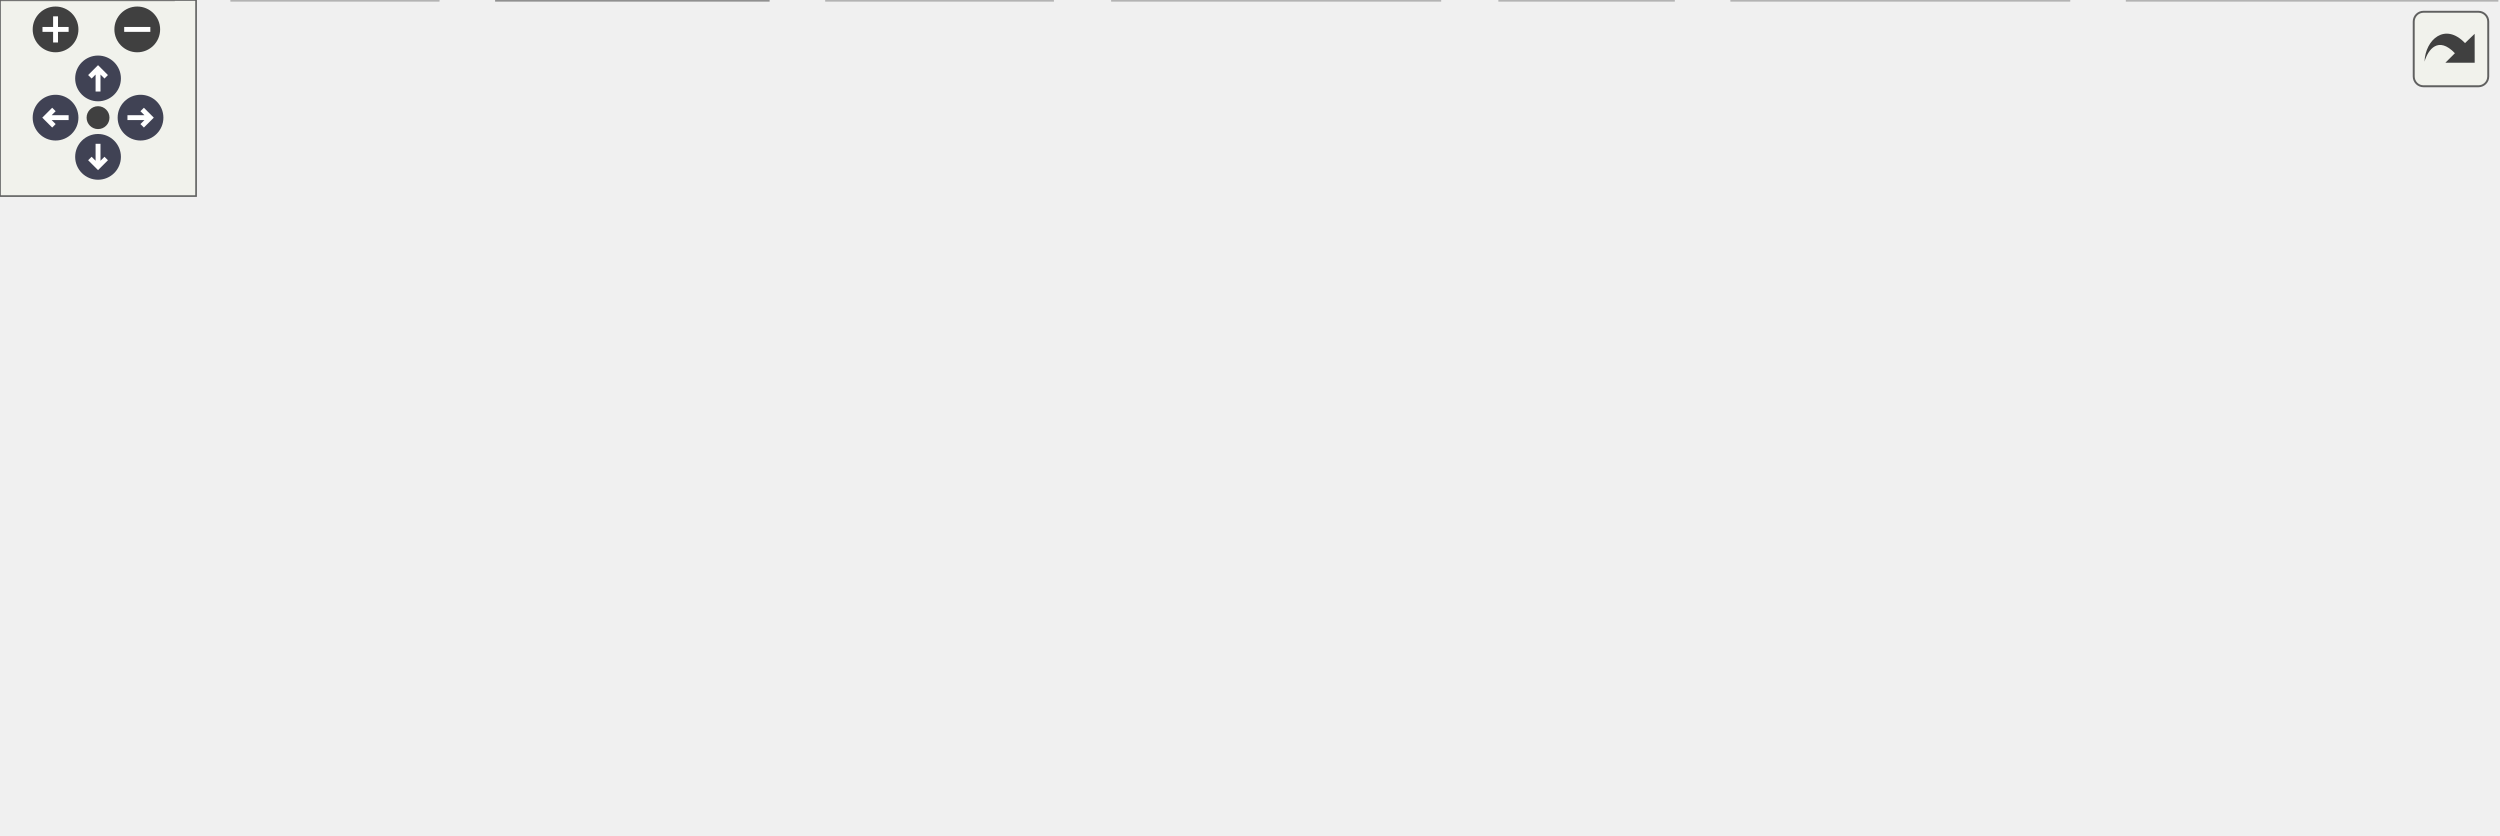
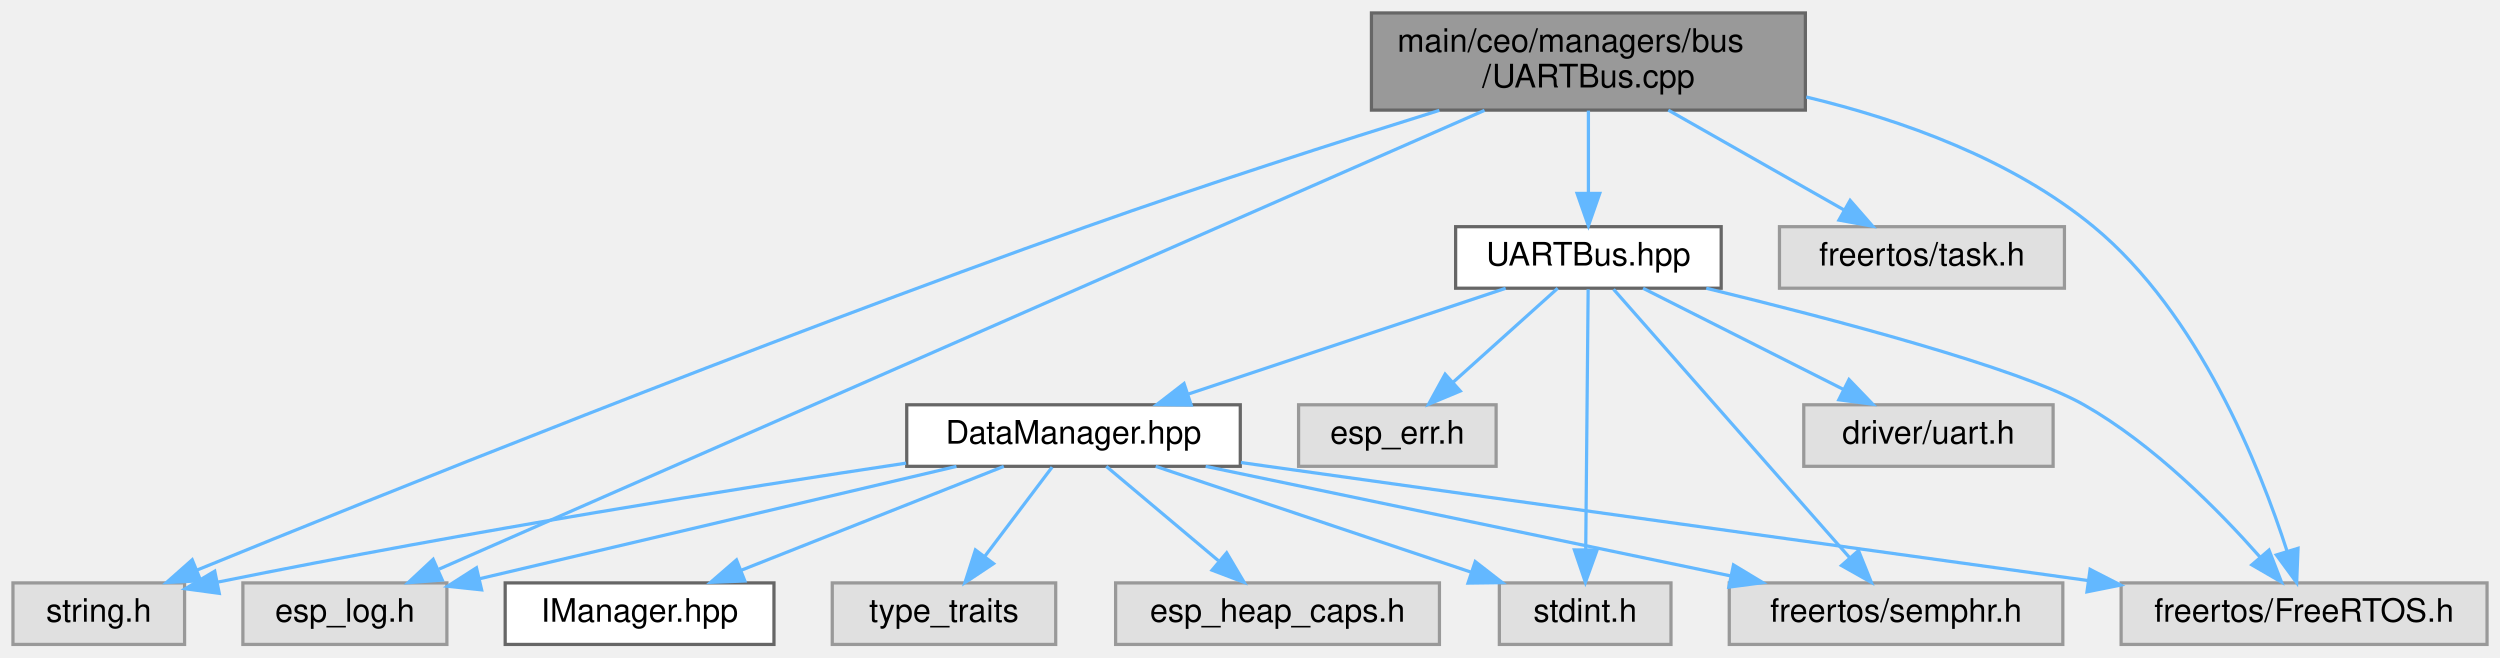
- <svg xmlns="http://www.w3.org/2000/svg" xmlns:xlink="http://www.w3.org/1999/xlink" id="main" version="1.1" xml:space="preserve">
-   <style type="text/css">
- .node, .edge {opacity: 0.7;}
- .node.selected, .edge.selected {opacity: 1;}
- .edge:hover path { stroke: red; }
- .edge:hover polygon { stroke: red; fill: red; }
- </style>
-   <defs>
-     <circle id="rim" cx="0" cy="0" r="7" />
-     <circle id="rim2" cx="0" cy="0" r="3.5" />
-     <g id="zoomPlus">
-       <use xlink:href="#rim" fill="#404040">
-         <set attributeName="fill" to="#808080" begin="zoomplus.mouseover" end="zoomplus.mouseout" />
-       </use>
-       <path d="M-4,0h8M0,-4v8" fill="none" stroke="white" stroke-width="1.5" pointer-events="none" />
-     </g>
-     <g id="zoomMin">
-       <use xlink:href="#rim" fill="#404040">
-         <set attributeName="fill" to="#808080" begin="zoomminus.mouseover" end="zoomminus.mouseout" />
-       </use>
-       <path d="M-4,0h8" fill="none" stroke="white" stroke-width="1.5" pointer-events="none" />
-     </g>
-     <g id="arrowUp" transform="translate(30 24)">
-       <use xlink:href="#rim" />
-       <path pointer-events="none" fill="none" stroke="white" stroke-width="1.5" d="M0,-3.0v7 M-2.5,-0.5L0,-3.0L2.5,-0.5" />
-     </g>
-     <g id="arrowRight" transform="rotate(90) translate(36 -43)">
-       <use xlink:href="#rim" />
-       <path pointer-events="none" fill="none" stroke="white" stroke-width="1.5" d="M0,-3.0v7 M-2.5,-0.5L0,-3.0L2.5,-0.5" />
-     </g>
-     <g id="arrowDown" transform="rotate(180) translate(-30 -48)">
-       <use xlink:href="#rim" />
-       <path pointer-events="none" fill="none" stroke="white" stroke-width="1.5" d="M0,-3.0v7 M-2.5,-0.5L0,-3.0L2.5,-0.5" />
-     </g>
-     <g id="arrowLeft" transform="rotate(270) translate(-36 17)">
-       <use xlink:href="#rim" />
-       <path pointer-events="none" fill="none" stroke="white" stroke-width="1.5" d="M0,-3.0v7 M-2.5,-0.5L0,-3.0L2.5,-0.5" />
-     </g>
-     <g id="resetDef">
-       <use xlink:href="#rim2" fill="#404040">
-         <set attributeName="fill" to="#808080" begin="reset.mouseover" end="reset.mouseout" />
-       </use>
-     </g>
-   </defs>
-   <svg id="graph" class="graph">
-     <g id="viewport">
-       <g id="Node000001" class="node">
-         <g id="a_Node000001">
-           <a xlink:title=" ">
-             <polygon fill="#999999" stroke="#666666" points="553.5,-195 419.5,-195 419.5,-165 553.5,-165 553.5,-195" />
-             <text text-anchor="start" x="427.5" y="-183" font-family="Helvetica,sans-Serif" font-size="10.00">main/ceo/managers/bus</text>
-             <text text-anchor="middle" x="486.5" y="-172" font-family="Helvetica,sans-Serif" font-size="10.00">/UARTBus.cpp</text>
-           </a>
-         </g>
-       </g>
-       <g id="Node000002" class="node">
-         <g id="a_Node000002">
-           <a xlink:title=" ">
-             <polygon fill="#e0e0e0" stroke="#999999" points="53,-19 0,-19 0,0 53,0 53,-19" />
-             <text text-anchor="middle" x="26.5" y="-7" font-family="Helvetica,sans-Serif" font-size="10.00">string.h</text>
-           </a>
-         </g>
-       </g>
-       <g id="edge1_Node000001_Node000002" class="edge">
-         <g id="a_edge1_Node000001_Node000002">
-           <a xlink:title=" ">
-             <path fill="none" stroke="#63b8ff" d="M440.48,-164.93C409.52,-155.28 367.87,-141.92 331.5,-129 229.96,-92.93 111.43,-45.25 56.85,-22.97" />
-             <polygon fill="#63b8ff" stroke="#63b8ff" points="58,-19.66 47.42,-19.12 55.35,-26.14 58,-19.66" />
-           </a>
-         </g>
-       </g>
-       <g id="Node000003" class="node">
-         <g id="a_Node000003">
-           <a xlink:title=" ">
-             <polygon fill="#e0e0e0" stroke="#999999" points="134,-19 71,-19 71,0 134,0 134,-19" />
-             <text text-anchor="middle" x="102.5" y="-7" font-family="Helvetica,sans-Serif" font-size="10.00">esp_log.h</text>
-           </a>
-         </g>
-       </g>
-       <g id="edge2_Node000001_Node000003" class="edge">
-         <g id="a_edge2_Node000001_Node000003">
-           <a xlink:title=" ">
-             <path fill="none" stroke="#63b8ff" d="M454.42,-164.92C381.06,-132.73 201.96,-54.15 131.58,-23.26" />
-             <polygon fill="#63b8ff" stroke="#63b8ff" points="132.58,-19.88 122.01,-19.06 129.76,-26.29 132.58,-19.88" />
-           </a>
-         </g>
-       </g>
-       <g id="Node000004" class="node">
-         <g id="a_Node000004">
-           <a xlink:title=" ">
-             <polygon fill="#e0e0e0" stroke="#999999" points="764,-19 651,-19 651,0 764,0 764,-19" />
-             <text text-anchor="middle" x="707.5" y="-7" font-family="Helvetica,sans-Serif" font-size="10.00">freertos/FreeRTOS.h</text>
-           </a>
-         </g>
-       </g>
-       <g id="edge3_Node000001_Node000004" class="edge">
-         <g id="a_edge3_Node000001_Node000004">
-           <a xlink:title=" ">
-             <path fill="none" stroke="#63b8ff" d="M553.77,-169.05C583.52,-161.91 617.38,-149.72 642.5,-129 674.97,-102.22 693.85,-54.79 702.24,-28.8" />
-             <polygon fill="#63b8ff" stroke="#63b8ff" points="705.63,-29.68 705.21,-19.09 698.94,-27.63 705.63,-29.68" />
-           </a>
-         </g>
-       </g>
-       <g id="Node000005" class="node">
-         <g id="a_Node000005">
-           <a xlink:title=" ">
-             <polygon fill="#e0e0e0" stroke="#999999" points="633.5,-129 545.5,-129 545.5,-110 633.5,-110 633.5,-129" />
-             <text text-anchor="middle" x="589.5" y="-117" font-family="Helvetica,sans-Serif" font-size="10.00">freertos/task.h</text>
-           </a>
-         </g>
-       </g>
-       <g id="edge4_Node000001_Node000005" class="edge">
-         <g id="a_edge4_Node000001_Node000005">
-           <a xlink:title=" ">
-             <path fill="none" stroke="#63b8ff" d="M511.17,-164.99C527.59,-155.66 549.05,-143.47 565.36,-134.21" />
-             <polygon fill="#63b8ff" stroke="#63b8ff" points="567.32,-137.12 574.29,-129.14 563.87,-131.03 567.32,-137.12" />
-           </a>
-         </g>
-       </g>
-       <g id="Node000006" class="node">
-         <g id="a_Node000006">
-           <a xlink:href="UARTBus_8hpp.html" target="_top" xlink:title="Industrial UART bus driver with health monitoring.">
-             <polygon fill="white" stroke="#666666" points="527.5,-129 445.5,-129 445.5,-110 527.5,-110 527.5,-129" />
-             <text text-anchor="middle" x="486.5" y="-117" font-family="Helvetica,sans-Serif" font-size="10.00">UARTBus.hpp</text>
-           </a>
-         </g>
-       </g>
-       <g id="edge5_Node000001_Node000006" class="edge">
-         <g id="a_edge5_Node000001_Node000006">
-           <a xlink:title=" ">
-             <path fill="none" stroke="#63b8ff" d="M486.5,-164.84C486.5,-157.21 486.5,-147.7 486.5,-139.45" />
-             <polygon fill="#63b8ff" stroke="#63b8ff" points="490,-139.27 486.5,-129.27 483,-139.27 490,-139.27" />
-           </a>
-         </g>
-       </g>
-       <g id="edge8_Node000006_Node000004" class="edge">
-         <g id="a_edge8_Node000006_Node000004">
-           <a xlink:title=" ">
-             <path fill="none" stroke="#63b8ff" d="M522.88,-109.99C561.49,-100.6 619.6,-85.32 639.5,-74 661.1,-61.72 681.29,-41.27 693.97,-26.9" />
-             <polygon fill="#63b8ff" stroke="#63b8ff" points="696.67,-29.13 700.52,-19.26 691.36,-24.57 696.67,-29.13" />
-           </a>
-         </g>
-       </g>
-       <g id="Node000007" class="node">
-         <g id="a_Node000007">
-           <a xlink:title=" ">
-             <polygon fill="#e0e0e0" stroke="#999999" points="512,-19 459,-19 459,0 512,0 512,-19" />
-             <text text-anchor="middle" x="485.5" y="-7" font-family="Helvetica,sans-Serif" font-size="10.00">stdint.h</text>
-           </a>
-         </g>
-       </g>
-       <g id="edge6_Node000006_Node000007" class="edge">
-         <g id="a_edge6_Node000006_Node000007">
-           <a xlink:title=" ">
-             <path fill="none" stroke="#63b8ff" d="M486.42,-109.66C486.26,-92.17 485.89,-52.8 485.67,-29.27" />
-             <polygon fill="#63b8ff" stroke="#63b8ff" points="489.17,-29.13 485.58,-19.16 482.17,-29.19 489.17,-29.13" />
-           </a>
-         </g>
-       </g>
-       <g id="Node000008" class="node">
-         <g id="a_Node000008">
-           <a xlink:title=" ">
-             <polygon fill="#e0e0e0" stroke="#999999" points="630,-74 553,-74 553,-55 630,-55 630,-74" />
-             <text text-anchor="middle" x="591.5" y="-62" font-family="Helvetica,sans-Serif" font-size="10.00">driver/uart.h</text>
-           </a>
-         </g>
-       </g>
-       <g id="edge7_Node000006_Node000008" class="edge">
-         <g id="a_edge7_Node000006_Node000008">
-           <a xlink:title=" ">
-             <path fill="none" stroke="#63b8ff" d="M503.37,-109.98C520.11,-101.54 546,-88.47 565.39,-78.68" />
-             <polygon fill="#63b8ff" stroke="#63b8ff" points="566.97,-81.8 574.32,-74.17 563.82,-75.55 566.97,-81.8" />
-           </a>
-         </g>
-       </g>
-       <g id="Node000009" class="node">
-         <g id="a_Node000009">
-           <a xlink:title=" ">
-             <polygon fill="#e0e0e0" stroke="#999999" points="633,-19 530,-19 530,0 633,0 633,-19" />
-             <text text-anchor="middle" x="581.5" y="-7" font-family="Helvetica,sans-Serif" font-size="10.00">freertos/semphr.h</text>
-           </a>
-         </g>
-       </g>
-       <g id="edge9_Node000006_Node000009" class="edge">
-         <g id="a_edge9_Node000006_Node000009">
-           <a xlink:title=" ">
-             <path fill="none" stroke="#63b8ff" d="M494.27,-109.66C510.22,-91.54 546.83,-49.91 567.19,-26.77" />
-             <polygon fill="#63b8ff" stroke="#63b8ff" points="569.91,-28.98 573.88,-19.16 564.65,-24.36 569.91,-28.98" />
-           </a>
-         </g>
-       </g>
-       <g id="Node000010" class="node">
-         <g id="a_Node000010">
-           <a xlink:title=" ">
-             <polygon fill="#e0e0e0" stroke="#999999" points="458,-74 397,-74 397,-55 458,-55 458,-74" />
-             <text text-anchor="middle" x="427.5" y="-62" font-family="Helvetica,sans-Serif" font-size="10.00">esp_err.h</text>
-           </a>
-         </g>
-       </g>
-       <g id="edge10_Node000006_Node000010" class="edge">
-         <g id="a_edge10_Node000006_Node000010">
-           <a xlink:title=" ">
-             <path fill="none" stroke="#63b8ff" d="M477.02,-109.98C468.3,-102.15 455.16,-90.34 444.6,-80.86" />
-             <polygon fill="#63b8ff" stroke="#63b8ff" points="446.93,-78.25 437.15,-74.17 442.25,-83.46 446.93,-78.25" />
-           </a>
-         </g>
-       </g>
-       <g id="Node000011" class="node">
-         <g id="a_Node000011">
-           <a xlink:href="DataManager_8hpp.html" target="_top" xlink:title="The collective consciousness and unified system state mirror.">
-             <polygon fill="white" stroke="#666666" points="379,-74 276,-74 276,-55 379,-55 379,-74" />
-             <text text-anchor="middle" x="327.5" y="-62" font-family="Helvetica,sans-Serif" font-size="10.00">DataManager.hpp</text>
-           </a>
-         </g>
-       </g>
-       <g id="edge11_Node000006_Node000011" class="edge">
-         <g id="a_edge11_Node000006_Node000011">
-           <a xlink:title=" ">
-             <path fill="none" stroke="#63b8ff" d="M460.95,-109.98C434.38,-101.13 392.56,-87.19 362.83,-77.28" />
-             <polygon fill="#63b8ff" stroke="#63b8ff" points="363.84,-73.92 353.25,-74.08 361.63,-80.56 363.84,-73.92" />
-           </a>
-         </g>
-       </g>
-       <g id="edge13_Node000011_Node000002" class="edge">
-         <g id="a_edge13_Node000011_Node000002">
-           <a xlink:title=" ">
-             <path fill="none" stroke="#63b8ff" d="M275.8,-55.99C224.26,-48.24 142.62,-35.29 63.36,-19.27" />
-             <polygon fill="#63b8ff" stroke="#63b8ff" points="63.71,-15.77 53.21,-17.2 62.31,-22.63 63.71,-15.77" />
-           </a>
-         </g>
-       </g>
-       <g id="edge18_Node000011_Node000003" class="edge">
-         <g id="a_edge18_Node000011_Node000003">
-           <a xlink:title=" ">
-             <path fill="none" stroke="#63b8ff" d="M291.35,-54.98C251.18,-45.52 186.43,-30.27 144.17,-20.31" />
-             <polygon fill="#63b8ff" stroke="#63b8ff" points="144.73,-16.85 134.2,-17.97 143.13,-23.67 144.73,-16.85" />
-           </a>
-         </g>
-       </g>
-       <g id="edge15_Node000011_Node000004" class="edge">
-         <g id="a_edge15_Node000011_Node000004">
-           <a xlink:title=" ">
-             <path fill="none" stroke="#63b8ff" d="M379.21,-56.17C382.01,-55.77 384.79,-55.38 387.5,-55 475.02,-42.71 576.04,-28.69 640.77,-19.73" />
-             <polygon fill="#63b8ff" stroke="#63b8ff" points="641.42,-23.17 650.85,-18.33 640.46,-16.24 641.42,-23.17" />
-           </a>
-         </g>
-       </g>
-       <g id="edge12_Node000011_Node000007" class="edge">
-         <g id="a_edge12_Node000011_Node000007">
-           <a xlink:title=" ">
-             <path fill="none" stroke="#63b8ff" d="M352.89,-54.98C379.3,-46.13 420.85,-32.19 450.39,-22.28" />
-             <polygon fill="#63b8ff" stroke="#63b8ff" points="451.55,-25.58 459.92,-19.08 449.32,-18.94 451.55,-25.58" />
-           </a>
-         </g>
-       </g>
-       <g id="edge16_Node000011_Node000009" class="edge">
-         <g id="a_edge16_Node000011_Node000009">
-           <a xlink:title=" ">
-             <path fill="none" stroke="#63b8ff" d="M368.31,-54.98C412.43,-45.78 482.83,-31.09 530.55,-21.13" />
-             <polygon fill="#63b8ff" stroke="#63b8ff" points="531.3,-24.55 540.37,-19.08 529.87,-17.7 531.3,-24.55" />
-           </a>
-         </g>
-       </g>
-       <g id="Node000012" class="node">
-         <g id="a_Node000012">
-           <a xlink:title=" ">
-             <polygon fill="#e0e0e0" stroke="#999999" points="322,-19 253,-19 253,0 322,0 322,-19" />
-             <text text-anchor="middle" x="287.5" y="-7" font-family="Helvetica,sans-Serif" font-size="10.00">type_traits</text>
-           </a>
-         </g>
-       </g>
-       <g id="edge14_Node000011_Node000012" class="edge">
-         <g id="a_edge14_Node000011_Node000012">
-           <a xlink:title=" ">
-             <path fill="none" stroke="#63b8ff" d="M320.89,-54.75C315.24,-47.26 306.96,-36.28 300.05,-27.13" />
-             <polygon fill="#63b8ff" stroke="#63b8ff" points="302.8,-24.96 293.98,-19.09 297.21,-29.18 302.8,-24.96" />
-           </a>
-         </g>
-       </g>
-       <g id="Node000013" class="node">
-         <g id="a_Node000013">
-           <a xlink:title=" ">
-             <polygon fill="#e0e0e0" stroke="#999999" points="440.5,-19 340.5,-19 340.5,0 440.5,0 440.5,-19" />
-             <text text-anchor="middle" x="390.5" y="-7" font-family="Helvetica,sans-Serif" font-size="10.00">esp_heap_caps.h</text>
-           </a>
-         </g>
-       </g>
-       <g id="edge17_Node000011_Node000013" class="edge">
-         <g id="a_edge17_Node000011_Node000013">
-           <a xlink:title=" ">
-             <path fill="none" stroke="#63b8ff" d="M337.62,-54.98C346.94,-47.15 360.97,-35.34 372.24,-25.86" />
-             <polygon fill="#63b8ff" stroke="#63b8ff" points="374.79,-28.29 380.19,-19.17 370.29,-22.93 374.79,-28.29" />
-           </a>
-         </g>
-       </g>
-       <g id="Node000014" class="node">
-         <g id="a_Node000014">
-           <a xlink:href="IManager_8hpp.html" target="_top" xlink:title="The abstract behavioral contract for all managers.">
-             <polygon fill="white" stroke="#666666" points="235,-19 152,-19 152,0 235,0 235,-19" />
-             <text text-anchor="middle" x="193.5" y="-7" font-family="Helvetica,sans-Serif" font-size="10.00">IManager.hpp</text>
-           </a>
-         </g>
-       </g>
-       <g id="edge19_Node000011_Node000014" class="edge">
-         <g id="a_edge19_Node000011_Node000014">
-           <a xlink:title=" ">
-             <path fill="none" stroke="#63b8ff" d="M305.97,-54.98C284.03,-46.3 249.76,-32.75 224.81,-22.88" />
-             <polygon fill="#63b8ff" stroke="#63b8ff" points="226.01,-19.59 215.42,-19.17 223.43,-26.1 226.01,-19.59" />
-           </a>
-         </g>
-       </g>
-     </g>
-   </svg>
-   <g id="navigator" transform="translate(0 0)" fill="#404254">
-     <rect fill="#f2f5e9" fill-opacity="0.5" stroke="#606060" stroke-width=".5" x="0" y="0" width="60" height="60" />
-     <use id="zoomplus" xlink:href="#zoomPlus" x="17" y="9" />
-     <use id="zoomminus" xlink:href="#zoomMin" x="42" y="9" />
-     <use id="reset" xlink:href="#resetDef" x="30" y="36" />
-     <use id="arrowup" xlink:href="#arrowUp" x="0" y="0" />
-     <use id="arrowright" xlink:href="#arrowRight" x="0" y="0" />
-     <use id="arrowdown" xlink:href="#arrowDown" x="0" y="0" />
-     <use id="arrowleft" xlink:href="#arrowLeft" x="0" y="0" />
+ <svg xmlns="http://www.w3.org/2000/svg" xmlns:xlink="http://www.w3.org/1999/xlink" width="772pt" height="203pt" viewBox="0.00 0.00 772.00 203.00">
+   <g id="graph0" class="graph" transform="scale(1 1) rotate(0) translate(4 199)">
+     <g id="Node000001" class="node">
+       <g id="a_Node000001">
+         <a xlink:title=" ">
+           <polygon fill="#999999" stroke="#666666" points="553.5,-195 419.5,-195 419.5,-165 553.5,-165 553.5,-195" />
+           <text text-anchor="start" x="427.5" y="-183" font-family="Helvetica,sans-Serif" font-size="10.00">main/ceo/managers/bus</text>
+           <text text-anchor="middle" x="486.5" y="-172" font-family="Helvetica,sans-Serif" font-size="10.00">/UARTBus.cpp</text>
+         </a>
+       </g>
+     </g>
+     <g id="Node000002" class="node">
+       <g id="a_Node000002">
+         <a xlink:title=" ">
+           <polygon fill="#e0e0e0" stroke="#999999" points="53,-19 0,-19 0,0 53,0 53,-19" />
+           <text text-anchor="middle" x="26.5" y="-7" font-family="Helvetica,sans-Serif" font-size="10.00">string.h</text>
+         </a>
+       </g>
+     </g>
+     <g id="edge1_Node000001_Node000002" class="edge">
+       <g id="a_edge1_Node000001_Node000002">
+         <a xlink:title=" ">
+           <path fill="none" stroke="#63b8ff" d="M440.48,-164.93C409.52,-155.28 367.87,-141.92 331.5,-129 229.96,-92.93 111.43,-45.25 56.85,-22.97" />
+           <polygon fill="#63b8ff" stroke="#63b8ff" points="58,-19.66 47.42,-19.12 55.35,-26.14 58,-19.66" />
+         </a>
+       </g>
+     </g>
+     <g id="Node000003" class="node">
+       <g id="a_Node000003">
+         <a xlink:title=" ">
+           <polygon fill="#e0e0e0" stroke="#999999" points="134,-19 71,-19 71,0 134,0 134,-19" />
+           <text text-anchor="middle" x="102.5" y="-7" font-family="Helvetica,sans-Serif" font-size="10.00">esp_log.h</text>
+         </a>
+       </g>
+     </g>
+     <g id="edge2_Node000001_Node000003" class="edge">
+       <g id="a_edge2_Node000001_Node000003">
+         <a xlink:title=" ">
+           <path fill="none" stroke="#63b8ff" d="M454.42,-164.92C381.06,-132.73 201.96,-54.15 131.58,-23.26" />
+           <polygon fill="#63b8ff" stroke="#63b8ff" points="132.58,-19.88 122.01,-19.06 129.76,-26.29 132.58,-19.88" />
+         </a>
+       </g>
+     </g>
+     <g id="Node000004" class="node">
+       <g id="a_Node000004">
+         <a xlink:title=" ">
+           <polygon fill="#e0e0e0" stroke="#999999" points="764,-19 651,-19 651,0 764,0 764,-19" />
+           <text text-anchor="middle" x="707.5" y="-7" font-family="Helvetica,sans-Serif" font-size="10.00">freertos/FreeRTOS.h</text>
+         </a>
+       </g>
+     </g>
+     <g id="edge3_Node000001_Node000004" class="edge">
+       <g id="a_edge3_Node000001_Node000004">
+         <a xlink:title=" ">
+           <path fill="none" stroke="#63b8ff" d="M553.77,-169.05C583.52,-161.91 617.38,-149.72 642.5,-129 674.97,-102.22 693.85,-54.79 702.24,-28.8" />
+           <polygon fill="#63b8ff" stroke="#63b8ff" points="705.63,-29.68 705.21,-19.09 698.94,-27.63 705.63,-29.68" />
+         </a>
+       </g>
+     </g>
+     <g id="Node000005" class="node">
+       <g id="a_Node000005">
+         <a xlink:title=" ">
+           <polygon fill="#e0e0e0" stroke="#999999" points="633.5,-129 545.5,-129 545.5,-110 633.5,-110 633.5,-129" />
+           <text text-anchor="middle" x="589.5" y="-117" font-family="Helvetica,sans-Serif" font-size="10.00">freertos/task.h</text>
+         </a>
+       </g>
+     </g>
+     <g id="edge4_Node000001_Node000005" class="edge">
+       <g id="a_edge4_Node000001_Node000005">
+         <a xlink:title=" ">
+           <path fill="none" stroke="#63b8ff" d="M511.17,-164.99C527.59,-155.66 549.05,-143.47 565.36,-134.21" />
+           <polygon fill="#63b8ff" stroke="#63b8ff" points="567.32,-137.12 574.29,-129.14 563.87,-131.03 567.32,-137.12" />
+         </a>
+       </g>
+     </g>
+     <g id="Node000006" class="node">
+       <g id="a_Node000006">
+         <a xlink:href="UARTBus_8hpp.html" target="_top" xlink:title="Industrial UART bus driver with health monitoring.">
+           <polygon fill="white" stroke="#666666" points="527.5,-129 445.5,-129 445.5,-110 527.5,-110 527.5,-129" />
+           <text text-anchor="middle" x="486.5" y="-117" font-family="Helvetica,sans-Serif" font-size="10.00">UARTBus.hpp</text>
+         </a>
+       </g>
+     </g>
+     <g id="edge5_Node000001_Node000006" class="edge">
+       <g id="a_edge5_Node000001_Node000006">
+         <a xlink:title=" ">
+           <path fill="none" stroke="#63b8ff" d="M486.5,-164.84C486.5,-157.21 486.5,-147.7 486.5,-139.45" />
+           <polygon fill="#63b8ff" stroke="#63b8ff" points="490,-139.27 486.5,-129.27 483,-139.27 490,-139.27" />
+         </a>
+       </g>
+     </g>
+     <g id="edge8_Node000006_Node000004" class="edge">
+       <g id="a_edge8_Node000006_Node000004">
+         <a xlink:title=" ">
+           <path fill="none" stroke="#63b8ff" d="M522.88,-109.99C561.49,-100.6 619.6,-85.32 639.5,-74 661.1,-61.72 681.29,-41.27 693.97,-26.9" />
+           <polygon fill="#63b8ff" stroke="#63b8ff" points="696.67,-29.13 700.52,-19.26 691.36,-24.57 696.67,-29.13" />
+         </a>
+       </g>
+     </g>
+     <g id="Node000007" class="node">
+       <g id="a_Node000007">
+         <a xlink:title=" ">
+           <polygon fill="#e0e0e0" stroke="#999999" points="512,-19 459,-19 459,0 512,0 512,-19" />
+           <text text-anchor="middle" x="485.5" y="-7" font-family="Helvetica,sans-Serif" font-size="10.00">stdint.h</text>
+         </a>
+       </g>
+     </g>
+     <g id="edge6_Node000006_Node000007" class="edge">
+       <g id="a_edge6_Node000006_Node000007">
+         <a xlink:title=" ">
+           <path fill="none" stroke="#63b8ff" d="M486.42,-109.66C486.26,-92.17 485.89,-52.8 485.67,-29.27" />
+           <polygon fill="#63b8ff" stroke="#63b8ff" points="489.17,-29.13 485.58,-19.16 482.17,-29.19 489.17,-29.13" />
+         </a>
+       </g>
+     </g>
+     <g id="Node000008" class="node">
+       <g id="a_Node000008">
+         <a xlink:title=" ">
+           <polygon fill="#e0e0e0" stroke="#999999" points="630,-74 553,-74 553,-55 630,-55 630,-74" />
+           <text text-anchor="middle" x="591.5" y="-62" font-family="Helvetica,sans-Serif" font-size="10.00">driver/uart.h</text>
+         </a>
+       </g>
+     </g>
+     <g id="edge7_Node000006_Node000008" class="edge">
+       <g id="a_edge7_Node000006_Node000008">
+         <a xlink:title=" ">
+           <path fill="none" stroke="#63b8ff" d="M503.37,-109.98C520.11,-101.54 546,-88.47 565.39,-78.68" />
+           <polygon fill="#63b8ff" stroke="#63b8ff" points="566.97,-81.8 574.32,-74.17 563.82,-75.55 566.97,-81.8" />
+         </a>
+       </g>
+     </g>
+     <g id="Node000009" class="node">
+       <g id="a_Node000009">
+         <a xlink:title=" ">
+           <polygon fill="#e0e0e0" stroke="#999999" points="633,-19 530,-19 530,0 633,0 633,-19" />
+           <text text-anchor="middle" x="581.5" y="-7" font-family="Helvetica,sans-Serif" font-size="10.00">freertos/semphr.h</text>
+         </a>
+       </g>
+     </g>
+     <g id="edge9_Node000006_Node000009" class="edge">
+       <g id="a_edge9_Node000006_Node000009">
+         <a xlink:title=" ">
+           <path fill="none" stroke="#63b8ff" d="M494.27,-109.66C510.22,-91.54 546.83,-49.91 567.19,-26.77" />
+           <polygon fill="#63b8ff" stroke="#63b8ff" points="569.91,-28.98 573.88,-19.16 564.65,-24.36 569.91,-28.98" />
+         </a>
+       </g>
+     </g>
+     <g id="Node000010" class="node">
+       <g id="a_Node000010">
+         <a xlink:title=" ">
+           <polygon fill="#e0e0e0" stroke="#999999" points="458,-74 397,-74 397,-55 458,-55 458,-74" />
+           <text text-anchor="middle" x="427.5" y="-62" font-family="Helvetica,sans-Serif" font-size="10.00">esp_err.h</text>
+         </a>
+       </g>
+     </g>
+     <g id="edge10_Node000006_Node000010" class="edge">
+       <g id="a_edge10_Node000006_Node000010">
+         <a xlink:title=" ">
+           <path fill="none" stroke="#63b8ff" d="M477.02,-109.98C468.3,-102.15 455.16,-90.34 444.6,-80.86" />
+           <polygon fill="#63b8ff" stroke="#63b8ff" points="446.93,-78.25 437.15,-74.17 442.25,-83.46 446.93,-78.25" />
+         </a>
+       </g>
+     </g>
+     <g id="Node000011" class="node">
+       <g id="a_Node000011">
+         <a xlink:href="DataManager_8hpp.html" target="_top" xlink:title="The collective consciousness and unified system state mirror.">
+           <polygon fill="white" stroke="#666666" points="379,-74 276,-74 276,-55 379,-55 379,-74" />
+           <text text-anchor="middle" x="327.5" y="-62" font-family="Helvetica,sans-Serif" font-size="10.00">DataManager.hpp</text>
+         </a>
+       </g>
+     </g>
+     <g id="edge11_Node000006_Node000011" class="edge">
+       <g id="a_edge11_Node000006_Node000011">
+         <a xlink:title=" ">
+           <path fill="none" stroke="#63b8ff" d="M460.95,-109.98C434.38,-101.13 392.56,-87.19 362.83,-77.28" />
+           <polygon fill="#63b8ff" stroke="#63b8ff" points="363.84,-73.92 353.25,-74.08 361.63,-80.56 363.84,-73.92" />
+         </a>
+       </g>
+     </g>
+     <g id="edge13_Node000011_Node000002" class="edge">
+       <g id="a_edge13_Node000011_Node000002">
+         <a xlink:title=" ">
+           <path fill="none" stroke="#63b8ff" d="M275.8,-55.99C224.26,-48.24 142.62,-35.29 63.36,-19.27" />
+           <polygon fill="#63b8ff" stroke="#63b8ff" points="63.71,-15.77 53.21,-17.2 62.31,-22.63 63.71,-15.77" />
+         </a>
+       </g>
+     </g>
+     <g id="edge18_Node000011_Node000003" class="edge">
+       <g id="a_edge18_Node000011_Node000003">
+         <a xlink:title=" ">
+           <path fill="none" stroke="#63b8ff" d="M291.35,-54.98C251.18,-45.52 186.43,-30.27 144.17,-20.31" />
+           <polygon fill="#63b8ff" stroke="#63b8ff" points="144.73,-16.85 134.2,-17.97 143.13,-23.67 144.73,-16.85" />
+         </a>
+       </g>
+     </g>
+     <g id="edge15_Node000011_Node000004" class="edge">
+       <g id="a_edge15_Node000011_Node000004">
+         <a xlink:title=" ">
+           <path fill="none" stroke="#63b8ff" d="M379.21,-56.17C382.01,-55.77 384.79,-55.38 387.5,-55 475.02,-42.71 576.04,-28.69 640.77,-19.73" />
+           <polygon fill="#63b8ff" stroke="#63b8ff" points="641.42,-23.17 650.85,-18.33 640.46,-16.24 641.42,-23.17" />
+         </a>
+       </g>
+     </g>
+     <g id="edge12_Node000011_Node000007" class="edge">
+       <g id="a_edge12_Node000011_Node000007">
+         <a xlink:title=" ">
+           <path fill="none" stroke="#63b8ff" d="M352.89,-54.98C379.3,-46.13 420.85,-32.19 450.39,-22.28" />
+           <polygon fill="#63b8ff" stroke="#63b8ff" points="451.55,-25.58 459.92,-19.08 449.32,-18.94 451.55,-25.58" />
+         </a>
+       </g>
+     </g>
+     <g id="edge16_Node000011_Node000009" class="edge">
+       <g id="a_edge16_Node000011_Node000009">
+         <a xlink:title=" ">
+           <path fill="none" stroke="#63b8ff" d="M368.31,-54.98C412.43,-45.78 482.83,-31.09 530.55,-21.13" />
+           <polygon fill="#63b8ff" stroke="#63b8ff" points="531.3,-24.55 540.37,-19.08 529.87,-17.7 531.3,-24.55" />
+         </a>
+       </g>
+     </g>
+     <g id="Node000012" class="node">
+       <g id="a_Node000012">
+         <a xlink:title=" ">
+           <polygon fill="#e0e0e0" stroke="#999999" points="322,-19 253,-19 253,0 322,0 322,-19" />
+           <text text-anchor="middle" x="287.5" y="-7" font-family="Helvetica,sans-Serif" font-size="10.00">type_traits</text>
+         </a>
+       </g>
+     </g>
+     <g id="edge14_Node000011_Node000012" class="edge">
+       <g id="a_edge14_Node000011_Node000012">
+         <a xlink:title=" ">
+           <path fill="none" stroke="#63b8ff" d="M320.89,-54.75C315.24,-47.26 306.96,-36.28 300.05,-27.13" />
+           <polygon fill="#63b8ff" stroke="#63b8ff" points="302.8,-24.96 293.98,-19.09 297.21,-29.18 302.8,-24.96" />
+         </a>
+       </g>
+     </g>
+     <g id="Node000013" class="node">
+       <g id="a_Node000013">
+         <a xlink:title=" ">
+           <polygon fill="#e0e0e0" stroke="#999999" points="440.5,-19 340.5,-19 340.5,0 440.5,0 440.5,-19" />
+           <text text-anchor="middle" x="390.5" y="-7" font-family="Helvetica,sans-Serif" font-size="10.00">esp_heap_caps.h</text>
+         </a>
+       </g>
+     </g>
+     <g id="edge17_Node000011_Node000013" class="edge">
+       <g id="a_edge17_Node000011_Node000013">
+         <a xlink:title=" ">
+           <path fill="none" stroke="#63b8ff" d="M337.62,-54.98C346.94,-47.15 360.97,-35.34 372.24,-25.86" />
+           <polygon fill="#63b8ff" stroke="#63b8ff" points="374.79,-28.29 380.19,-19.17 370.29,-22.93 374.79,-28.29" />
+         </a>
+       </g>
+     </g>
+     <g id="Node000014" class="node">
+       <g id="a_Node000014">
+         <a xlink:href="IManager_8hpp.html" target="_top" xlink:title="The abstract behavioral contract for all managers.">
+           <polygon fill="white" stroke="#666666" points="235,-19 152,-19 152,0 235,0 235,-19" />
+           <text text-anchor="middle" x="193.5" y="-7" font-family="Helvetica,sans-Serif" font-size="10.00">IManager.hpp</text>
+         </a>
+       </g>
+     </g>
+     <g id="edge19_Node000011_Node000014" class="edge">
+       <g id="a_edge19_Node000011_Node000014">
+         <a xlink:title=" ">
+           <path fill="none" stroke="#63b8ff" d="M305.97,-54.98C284.03,-46.3 249.76,-32.75 224.81,-22.88" />
+           <polygon fill="#63b8ff" stroke="#63b8ff" points="226.01,-19.59 215.42,-19.17 223.43,-26.1 226.01,-19.59" />
+         </a>
+       </g>
+     </g>
  </g>
-   <svg viewBox="0 0 15 15" width="100%" height="30px" preserveAspectRatio="xMaxYMin meet">
-     <g id="arrow_out" transform="scale(0.3 0.3)">
-       <a xlink:href="UARTBus_8cpp__incl_org.svg" target="_base">
-         <rect id="button" ry="5" rx="5" y="6" x="6" height="38" width="38" fill="#f2f5e9" fill-opacity="0.5" stroke="#606060" stroke-width="1.0" />
-         <path id="arrow" d="M 11.5,31.437 C 11.94,20.098 22.043,11.323 32.159,21.979 L 37.069,17.246 C 37.069,17.246 37.088,32 37.088,32 L 22.16,31.978 C 22.16,31.978 26.998,27.14 26.998,27.14 C 18.529,18.264 13.292,25.23 11.5,31.437 z" style="fill:#404040;" />
-       </a>
-     </g>
-   </svg>
-   <style type="text/css">
- 
- [data-mouse-over-selected='false'] { opacity: 0.7; }
- [data-mouse-over-selected='true']  { opacity: 1.0; }
- 
- </style>
</svg>
